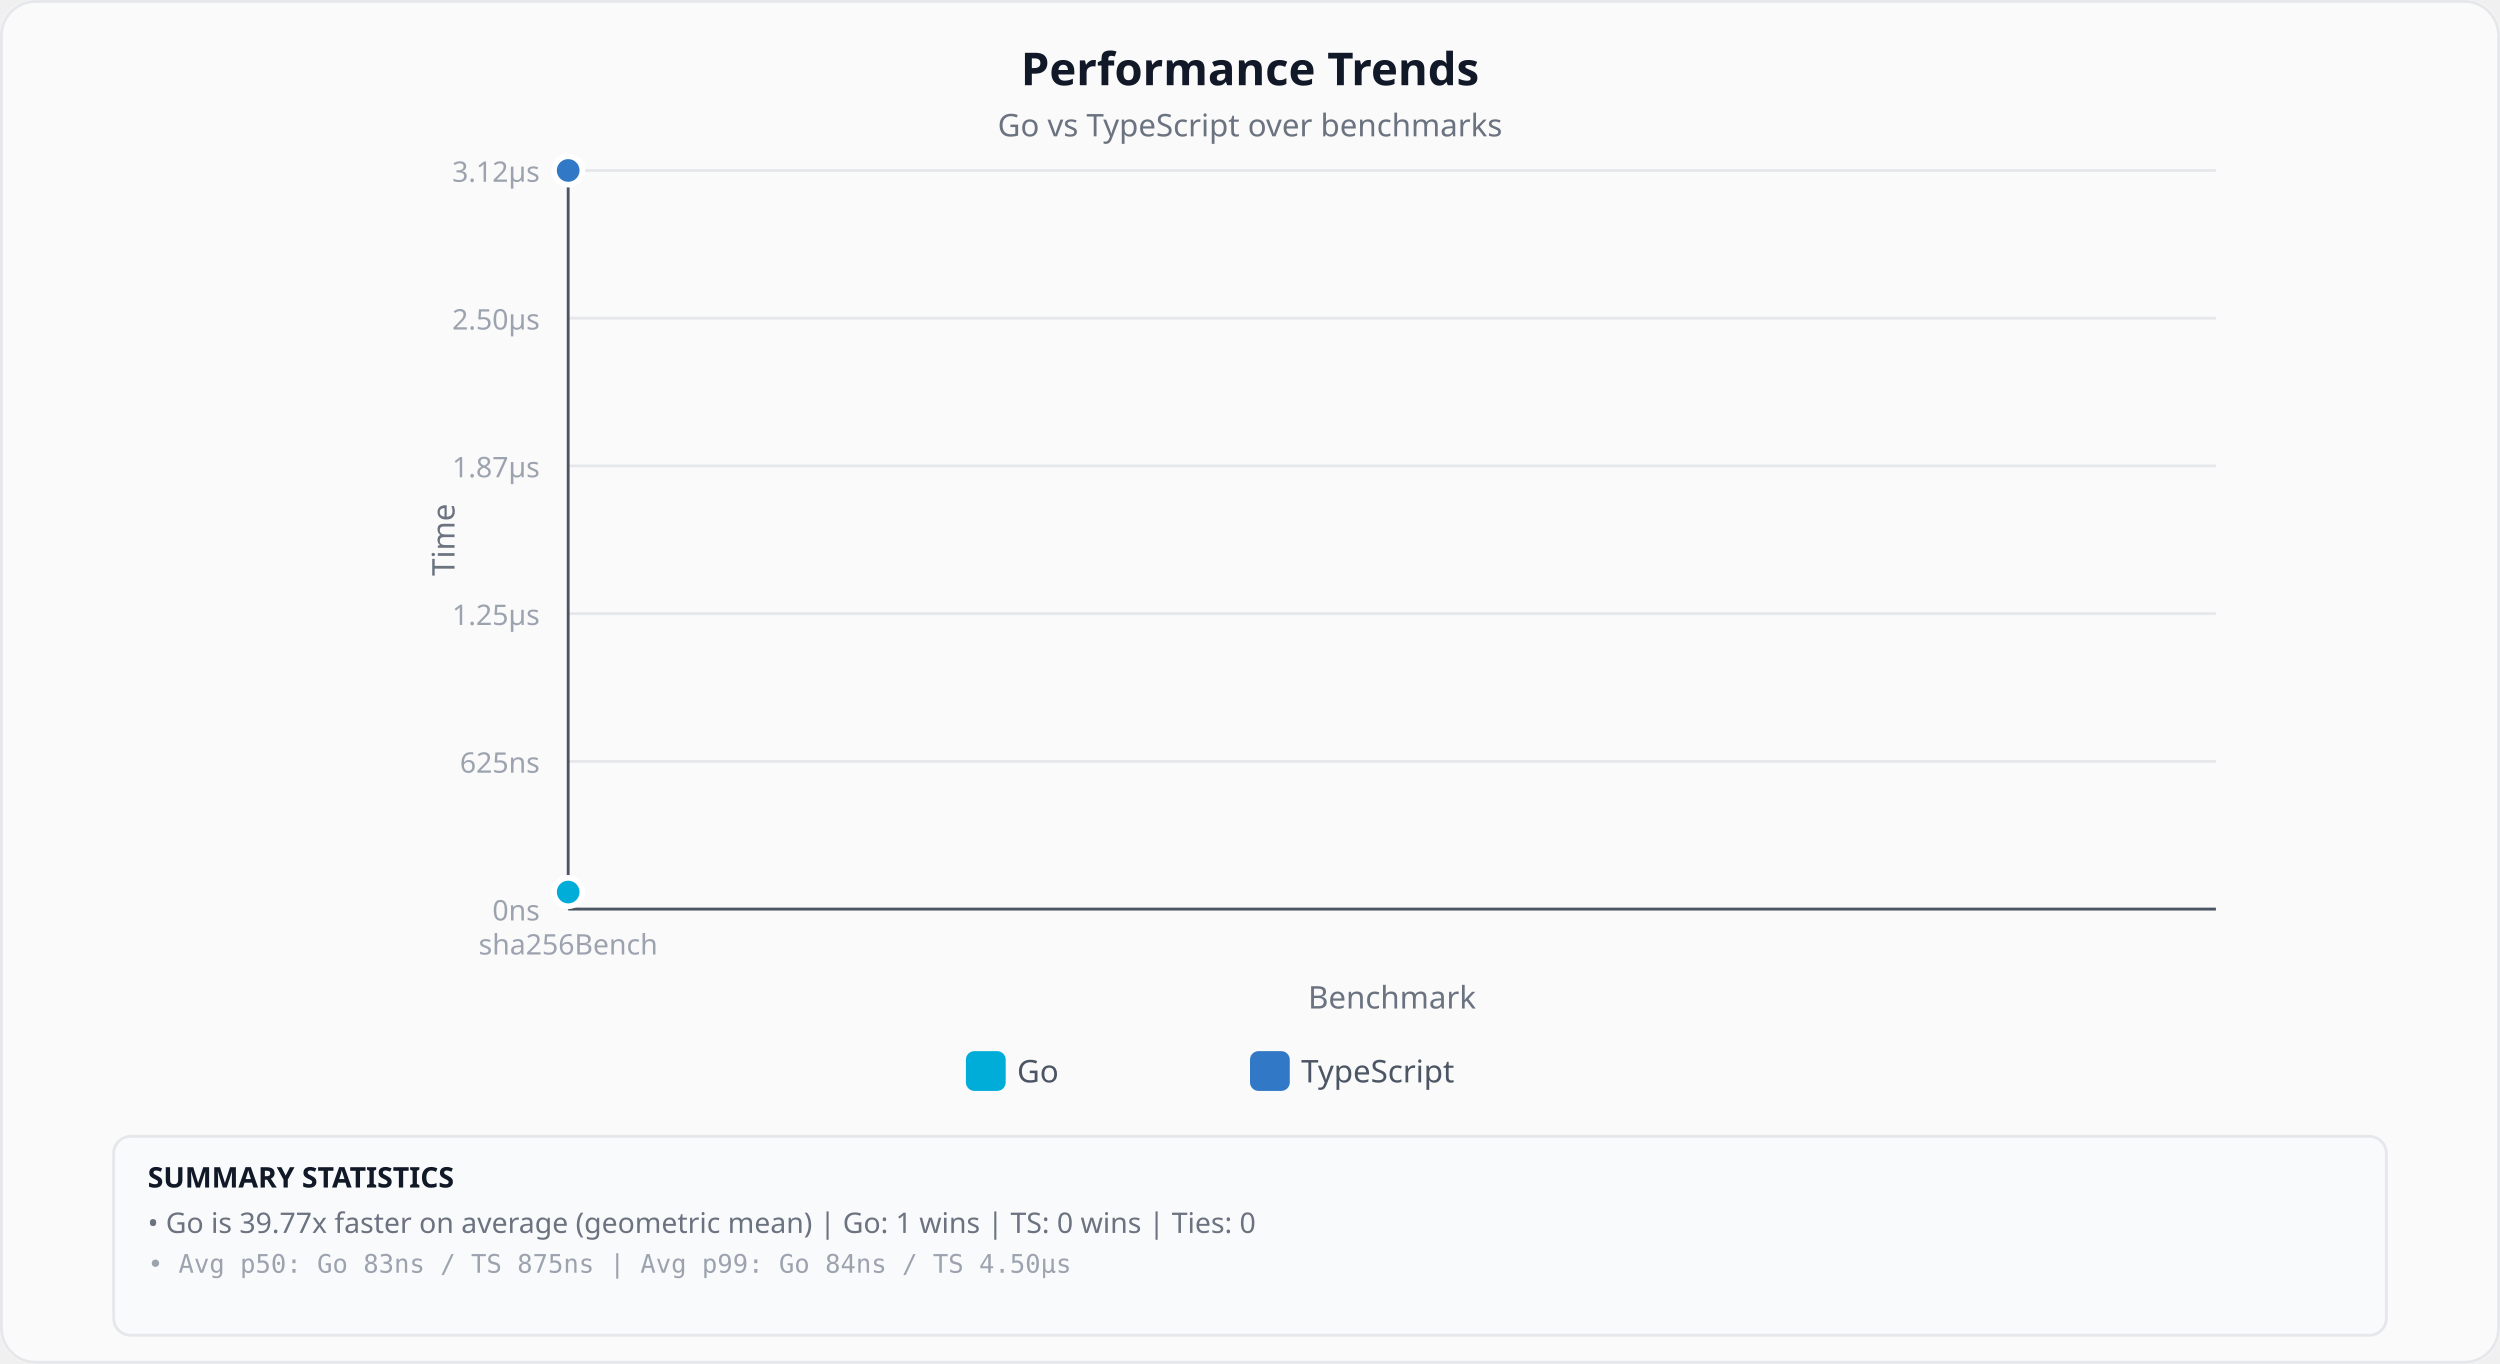
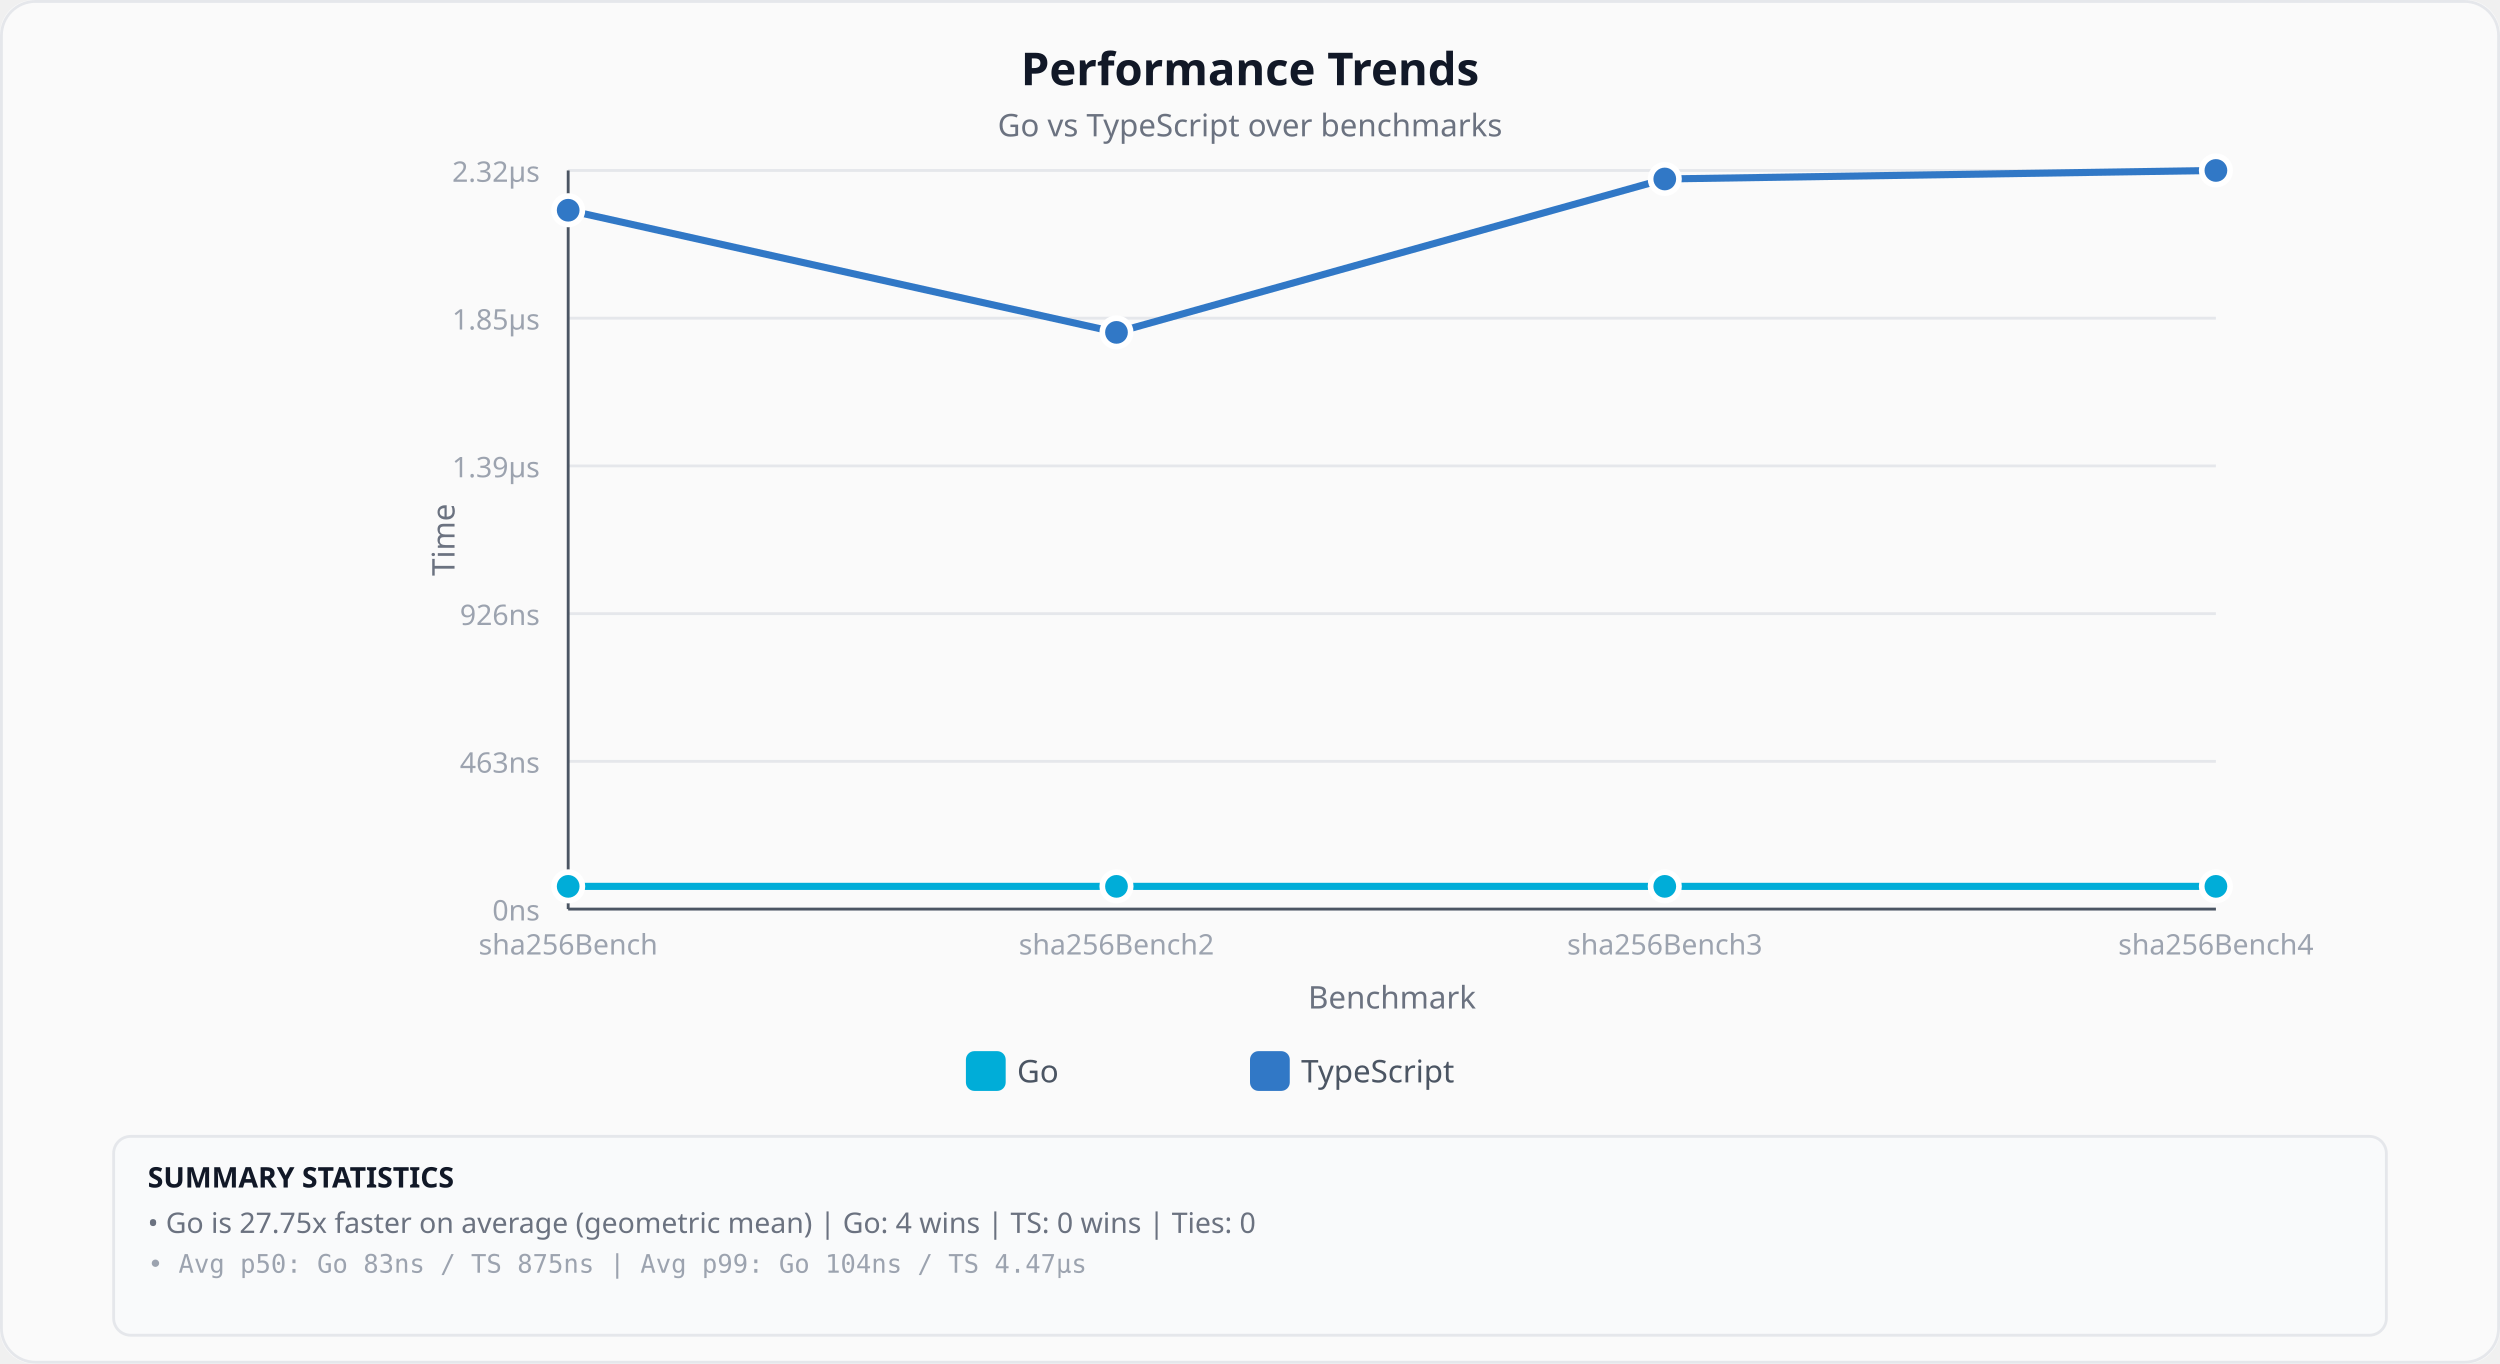
<svg xmlns="http://www.w3.org/2000/svg" width="880" height="480" viewBox="0 0 880 480">
  <defs>
    <linearGradient id="goGrad" x1="0" y1="0" x2="1" y2="0">
      <stop offset="0%" stop-color="#00ADD8" stop-opacity="0.95" />
      <stop offset="100%" stop-color="#0891B2" stop-opacity="0.85" />
    </linearGradient>
    <linearGradient id="tsGrad" x1="0" y1="0" x2="1" y2="0">
      <stop offset="0%" stop-color="#3178C6" stop-opacity="0.95" />
      <stop offset="100%" stop-color="#1D4ED8" stop-opacity="0.85" />
    </linearGradient>
  </defs>
  <rect width="880" height="480" fill="#FAFAFA" rx="12" />
  <rect x=".5" y=".5" width="879" height="479" fill="none" stroke="#E5E7EB" rx="12" />
  <text x="440" y="30" text-anchor="middle" font-family="sans-serif" font-size="16" font-weight="700" fill="#111827">Performance Trends</text>
  <text x="440" y="48" text-anchor="middle" font-family="sans-serif" font-size="11" fill="#6B7280">Go vs TypeScript over benchmarks</text>
  <g transform="translate(200,60)">
    <line x1="0" y1="260" x2="580" y2="260" stroke="#E5E7EB" />
    <text x="-10" y="264" text-anchor="end" font-family="sans-serif" font-size="10" fill="#9CA3AF">0ns</text>
    <line x1="0" y1="208" x2="580" y2="208" stroke="#E5E7EB" />
-     <text x="-10" y="212" text-anchor="end" font-family="sans-serif" font-size="10" fill="#9CA3AF">625ns</text>
+     <text x="-10" y="212" text-anchor="end" font-family="sans-serif" font-size="10" fill="#9CA3AF">463ns</text>
    <line x1="0" y1="156" x2="580" y2="156" stroke="#E5E7EB" />
-     <text x="-10" y="160" text-anchor="end" font-family="sans-serif" font-size="10" fill="#9CA3AF">1.25µs</text>
+     <text x="-10" y="160" text-anchor="end" font-family="sans-serif" font-size="10" fill="#9CA3AF">926ns</text>
    <line x1="0" y1="104" x2="580" y2="104" stroke="#E5E7EB" />
-     <text x="-10" y="108" text-anchor="end" font-family="sans-serif" font-size="10" fill="#9CA3AF">1.87µs</text>
+     <text x="-10" y="108" text-anchor="end" font-family="sans-serif" font-size="10" fill="#9CA3AF">1.39µs</text>
    <line x1="0" y1="52" x2="580" y2="52" stroke="#E5E7EB" />
-     <text x="-10" y="56" text-anchor="end" font-family="sans-serif" font-size="10" fill="#9CA3AF">2.50µs</text>
+     <text x="-10" y="56" text-anchor="end" font-family="sans-serif" font-size="10" fill="#9CA3AF">1.85µs</text>
    <line x1="0" y1="0" x2="580" y2="0" stroke="#E5E7EB" />
-     <text x="-10" y="4" text-anchor="end" font-family="sans-serif" font-size="10" fill="#9CA3AF">3.12µs</text>
+     <text x="-10" y="4" text-anchor="end" font-family="sans-serif" font-size="10" fill="#9CA3AF">2.32µs</text>
    <text x="0" y="276" text-anchor="middle" font-family="sans-serif" font-size="10" fill="#9CA3AF">sha256Bench</text>
+     <text x="193" y="276" text-anchor="middle" font-family="sans-serif" font-size="10" fill="#9CA3AF">sha256Bench2</text>
+     <text x="386" y="276" text-anchor="middle" font-family="sans-serif" font-size="10" fill="#9CA3AF">sha256Bench3</text>
+     <text x="580" y="276" text-anchor="middle" font-family="sans-serif" font-size="10" fill="#9CA3AF">sha256Bench4</text>
    <line x1="0" y1="260" x2="580" y2="260" stroke="#4B5563" stroke-width="1" />
    <line x1="0" y1="0" x2="0" y2="260" stroke="#4B5563" stroke-width="1" />
-     <path d="M0,254" fill="none" stroke="#00ADD8" stroke-width="2.5" stroke-linecap="round" stroke-linejoin="round" />
-     <circle cx="0" cy="254" r="5" fill="#00ADD8" stroke="white" stroke-width="2">
+     <path d="M0,252 L193,252 L386,252 L580,252" fill="none" stroke="#00ADD8" stroke-width="2.5" stroke-linecap="round" stroke-linejoin="round" />
+     <circle cx="0" cy="252" r="5" fill="#00ADD8" stroke="white" stroke-width="2">
    </circle>
-     <path d="M0,0" fill="none" stroke="#3178C6" stroke-width="2.5" stroke-linecap="round" stroke-linejoin="round" />
-     <circle cx="0" cy="0" r="5" fill="#3178C6" stroke="white" stroke-width="2">
+     <circle cx="193" cy="252" r="5" fill="#00ADD8" stroke="white" stroke-width="2">
+     </circle>
+     <circle cx="386" cy="252" r="5" fill="#00ADD8" stroke="white" stroke-width="2">
+     </circle>
+     <circle cx="580" cy="252" r="5" fill="#00ADD8" stroke="white" stroke-width="2">
+     </circle>
+     <path d="M0,14 L193,57 L386,3 L580,0" fill="none" stroke="#3178C6" stroke-width="2.5" stroke-linecap="round" stroke-linejoin="round" />
+     <circle cx="0" cy="14" r="5" fill="#3178C6" stroke="white" stroke-width="2">
+     </circle>
+     <circle cx="193" cy="57" r="5" fill="#3178C6" stroke="white" stroke-width="2">
+     </circle>
+     <circle cx="386" cy="3" r="5" fill="#3178C6" stroke="white" stroke-width="2">
+     </circle>
+     <circle cx="580" cy="0" r="5" fill="#3178C6" stroke="white" stroke-width="2">
    </circle>
    <text x="290" y="295" text-anchor="middle" font-family="sans-serif" font-size="11" fill="#6B7280">Benchmark</text>
    <text x="-40" y="130" text-anchor="middle" font-family="sans-serif" font-size="11" fill="#6B7280" transform="rotate(-90,-40,130)">Time</text>
  </g>
  <g transform="translate(340,370)">
    <rect x="0" width="14" height="14" fill="#00ADD8" rx="3" />
    <text x="18" y="11" font-family="sans-serif" font-size="11" fill="#4B5563">Go</text>
    <rect x="100" width="14" height="14" fill="#3178C6" rx="3" />
    <text x="118" y="11" font-family="sans-serif" font-size="11" fill="#4B5563">TypeScript</text>
  </g>
  <rect x="40" y="400" width="800" height="70" fill="#F9FAFB" stroke="#E5E7EB" rx="6" />
  <text x="52" y="418" font-family="sans-serif" font-size="10" font-weight="600" fill="#111827">SUMMARY STATISTICS</text>
-   <text x="52" y="434" font-family="sans-serif" font-size="10" fill="#6B7280">• Go is 39.77x faster on average (geometric mean)  |  Go: 1 wins  |  TS: 0 wins  |  Ties: 0</text>
-   <text x="52" y="448" font-family="monospace" font-size="9" fill="#9CA3AF">• Avg p50: Go 83ns / TS 875ns  |  Avg p99: Go 84ns / TS 4.50µs</text>
+   <text x="52" y="434" font-family="sans-serif" font-size="10" fill="#6B7280">• Go is 27.75x faster on average (geometric mean)  |  Go: 4 wins  |  TS: 0 wins  |  Ties: 0</text>
+   <text x="52" y="448" font-family="monospace" font-size="9" fill="#9CA3AF">• Avg p50: Go 83ns / TS 875ns  |  Avg p99: Go 104ns / TS 4.47µs</text>
</svg>
